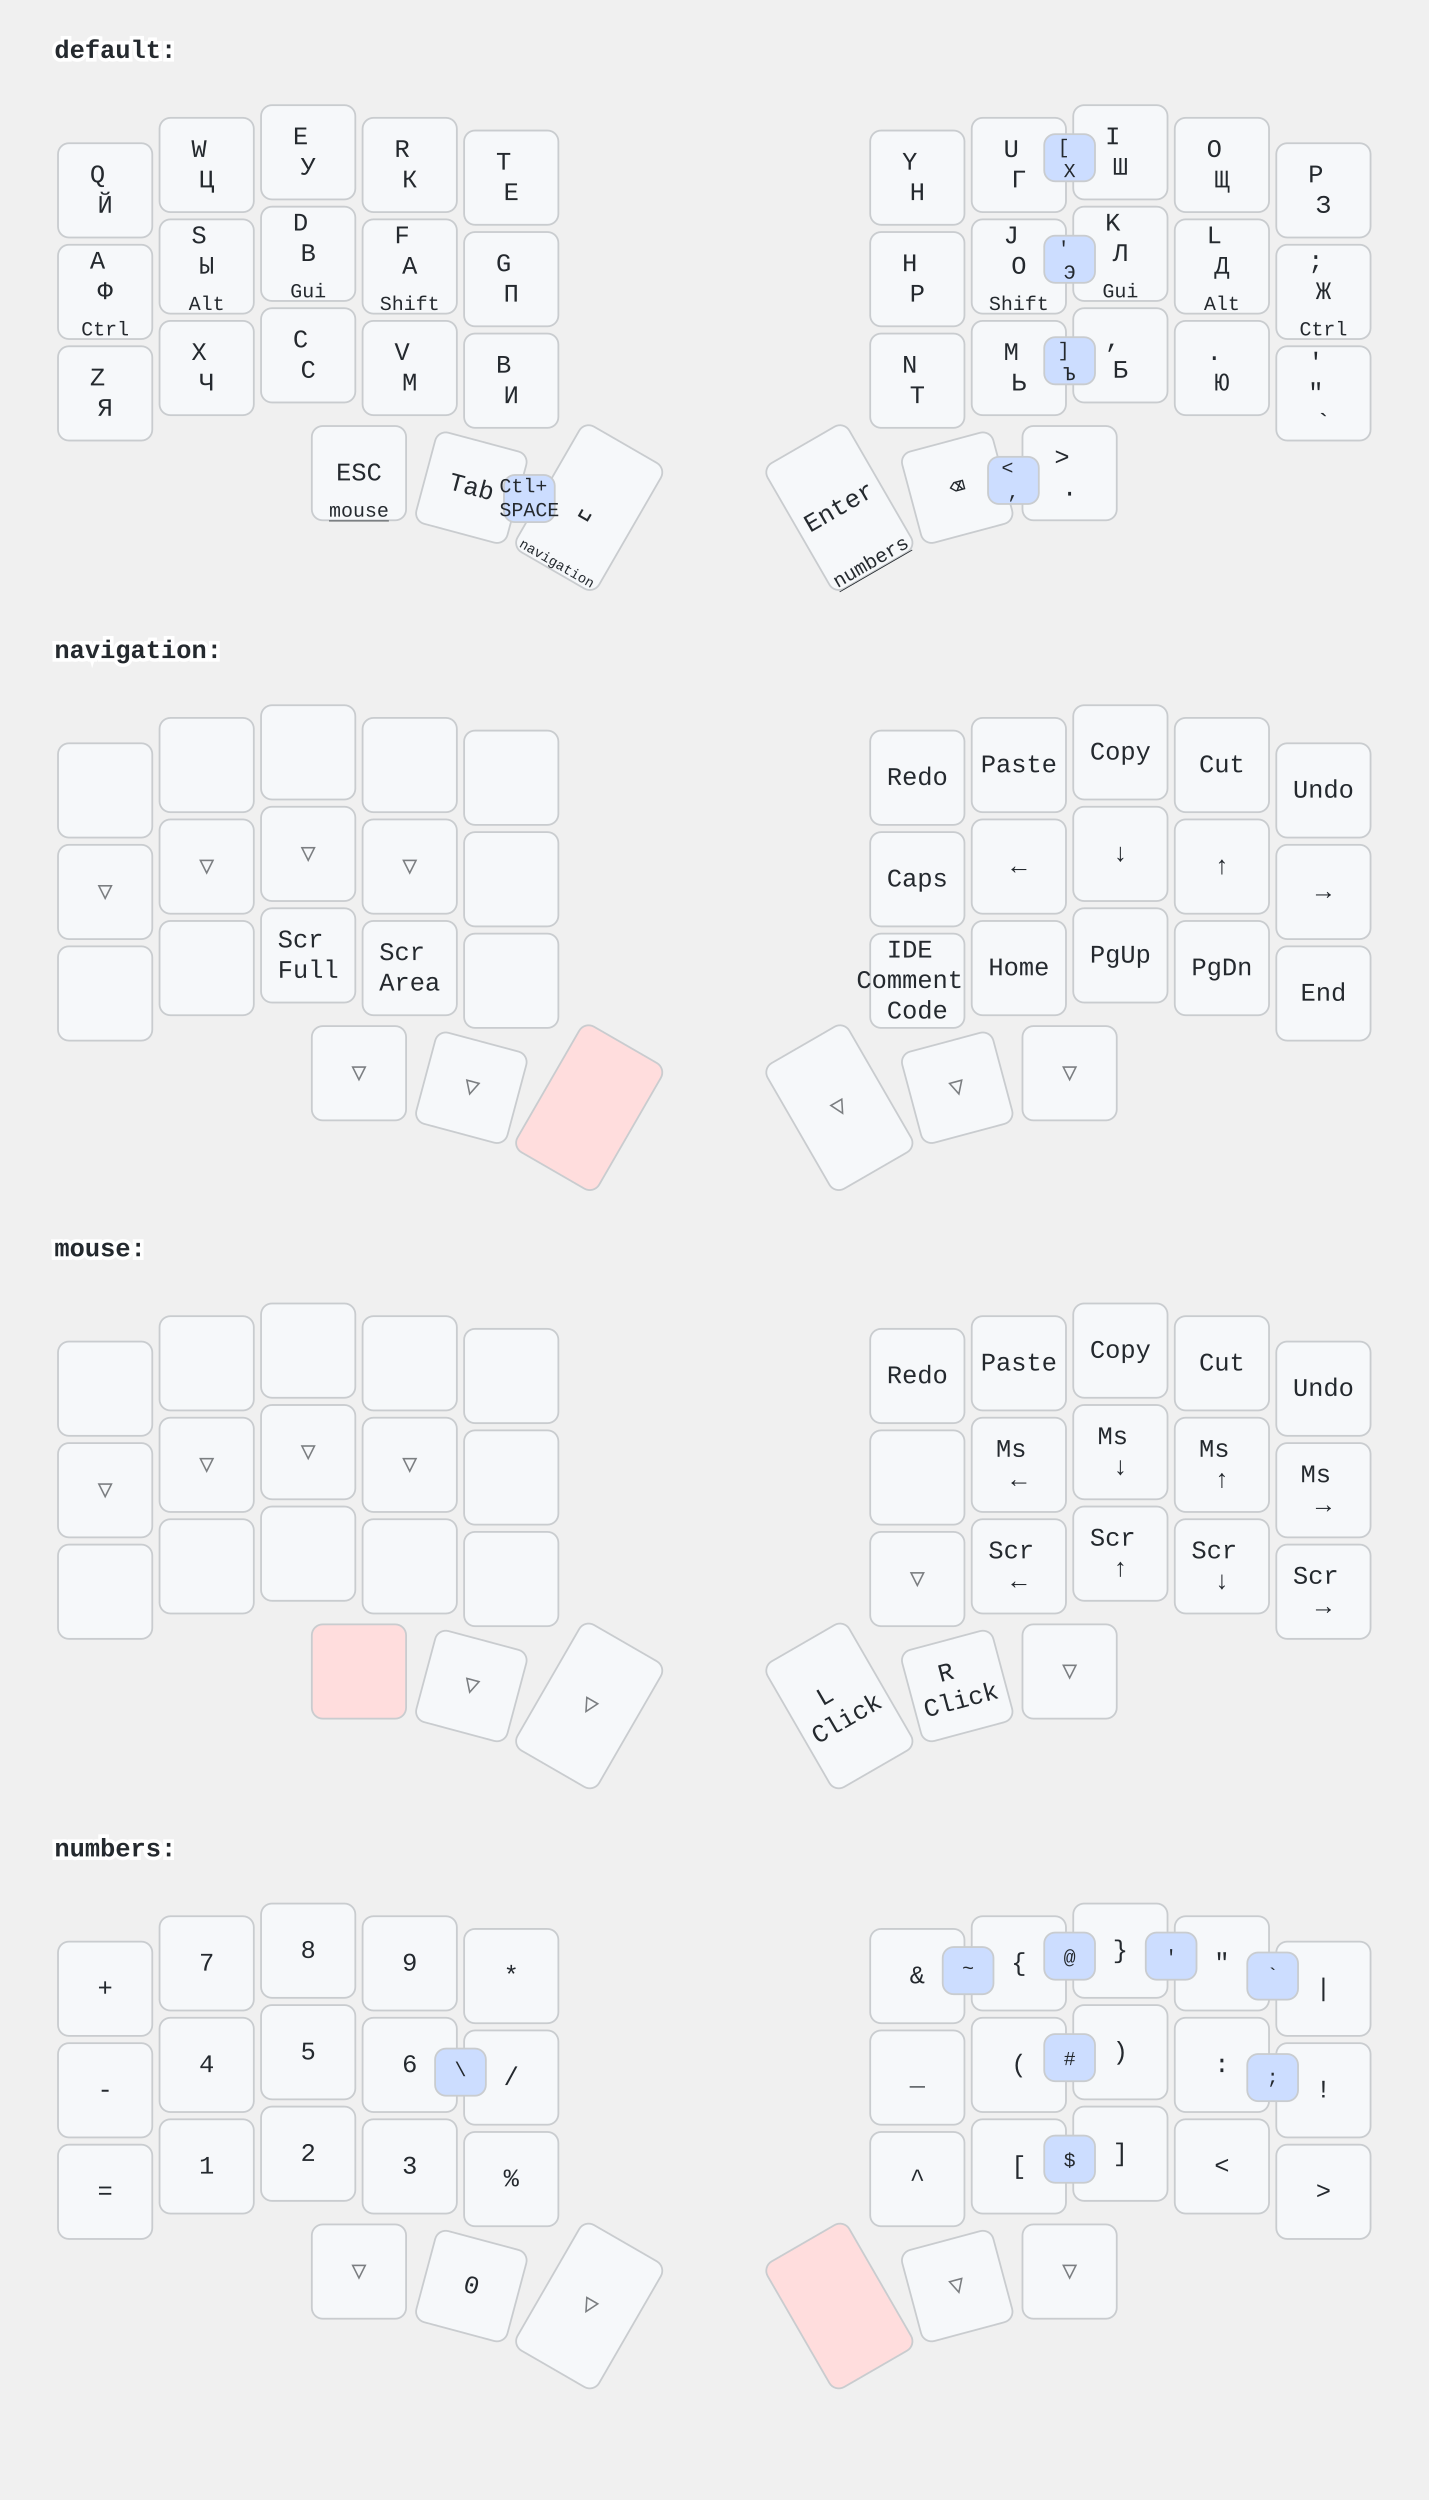
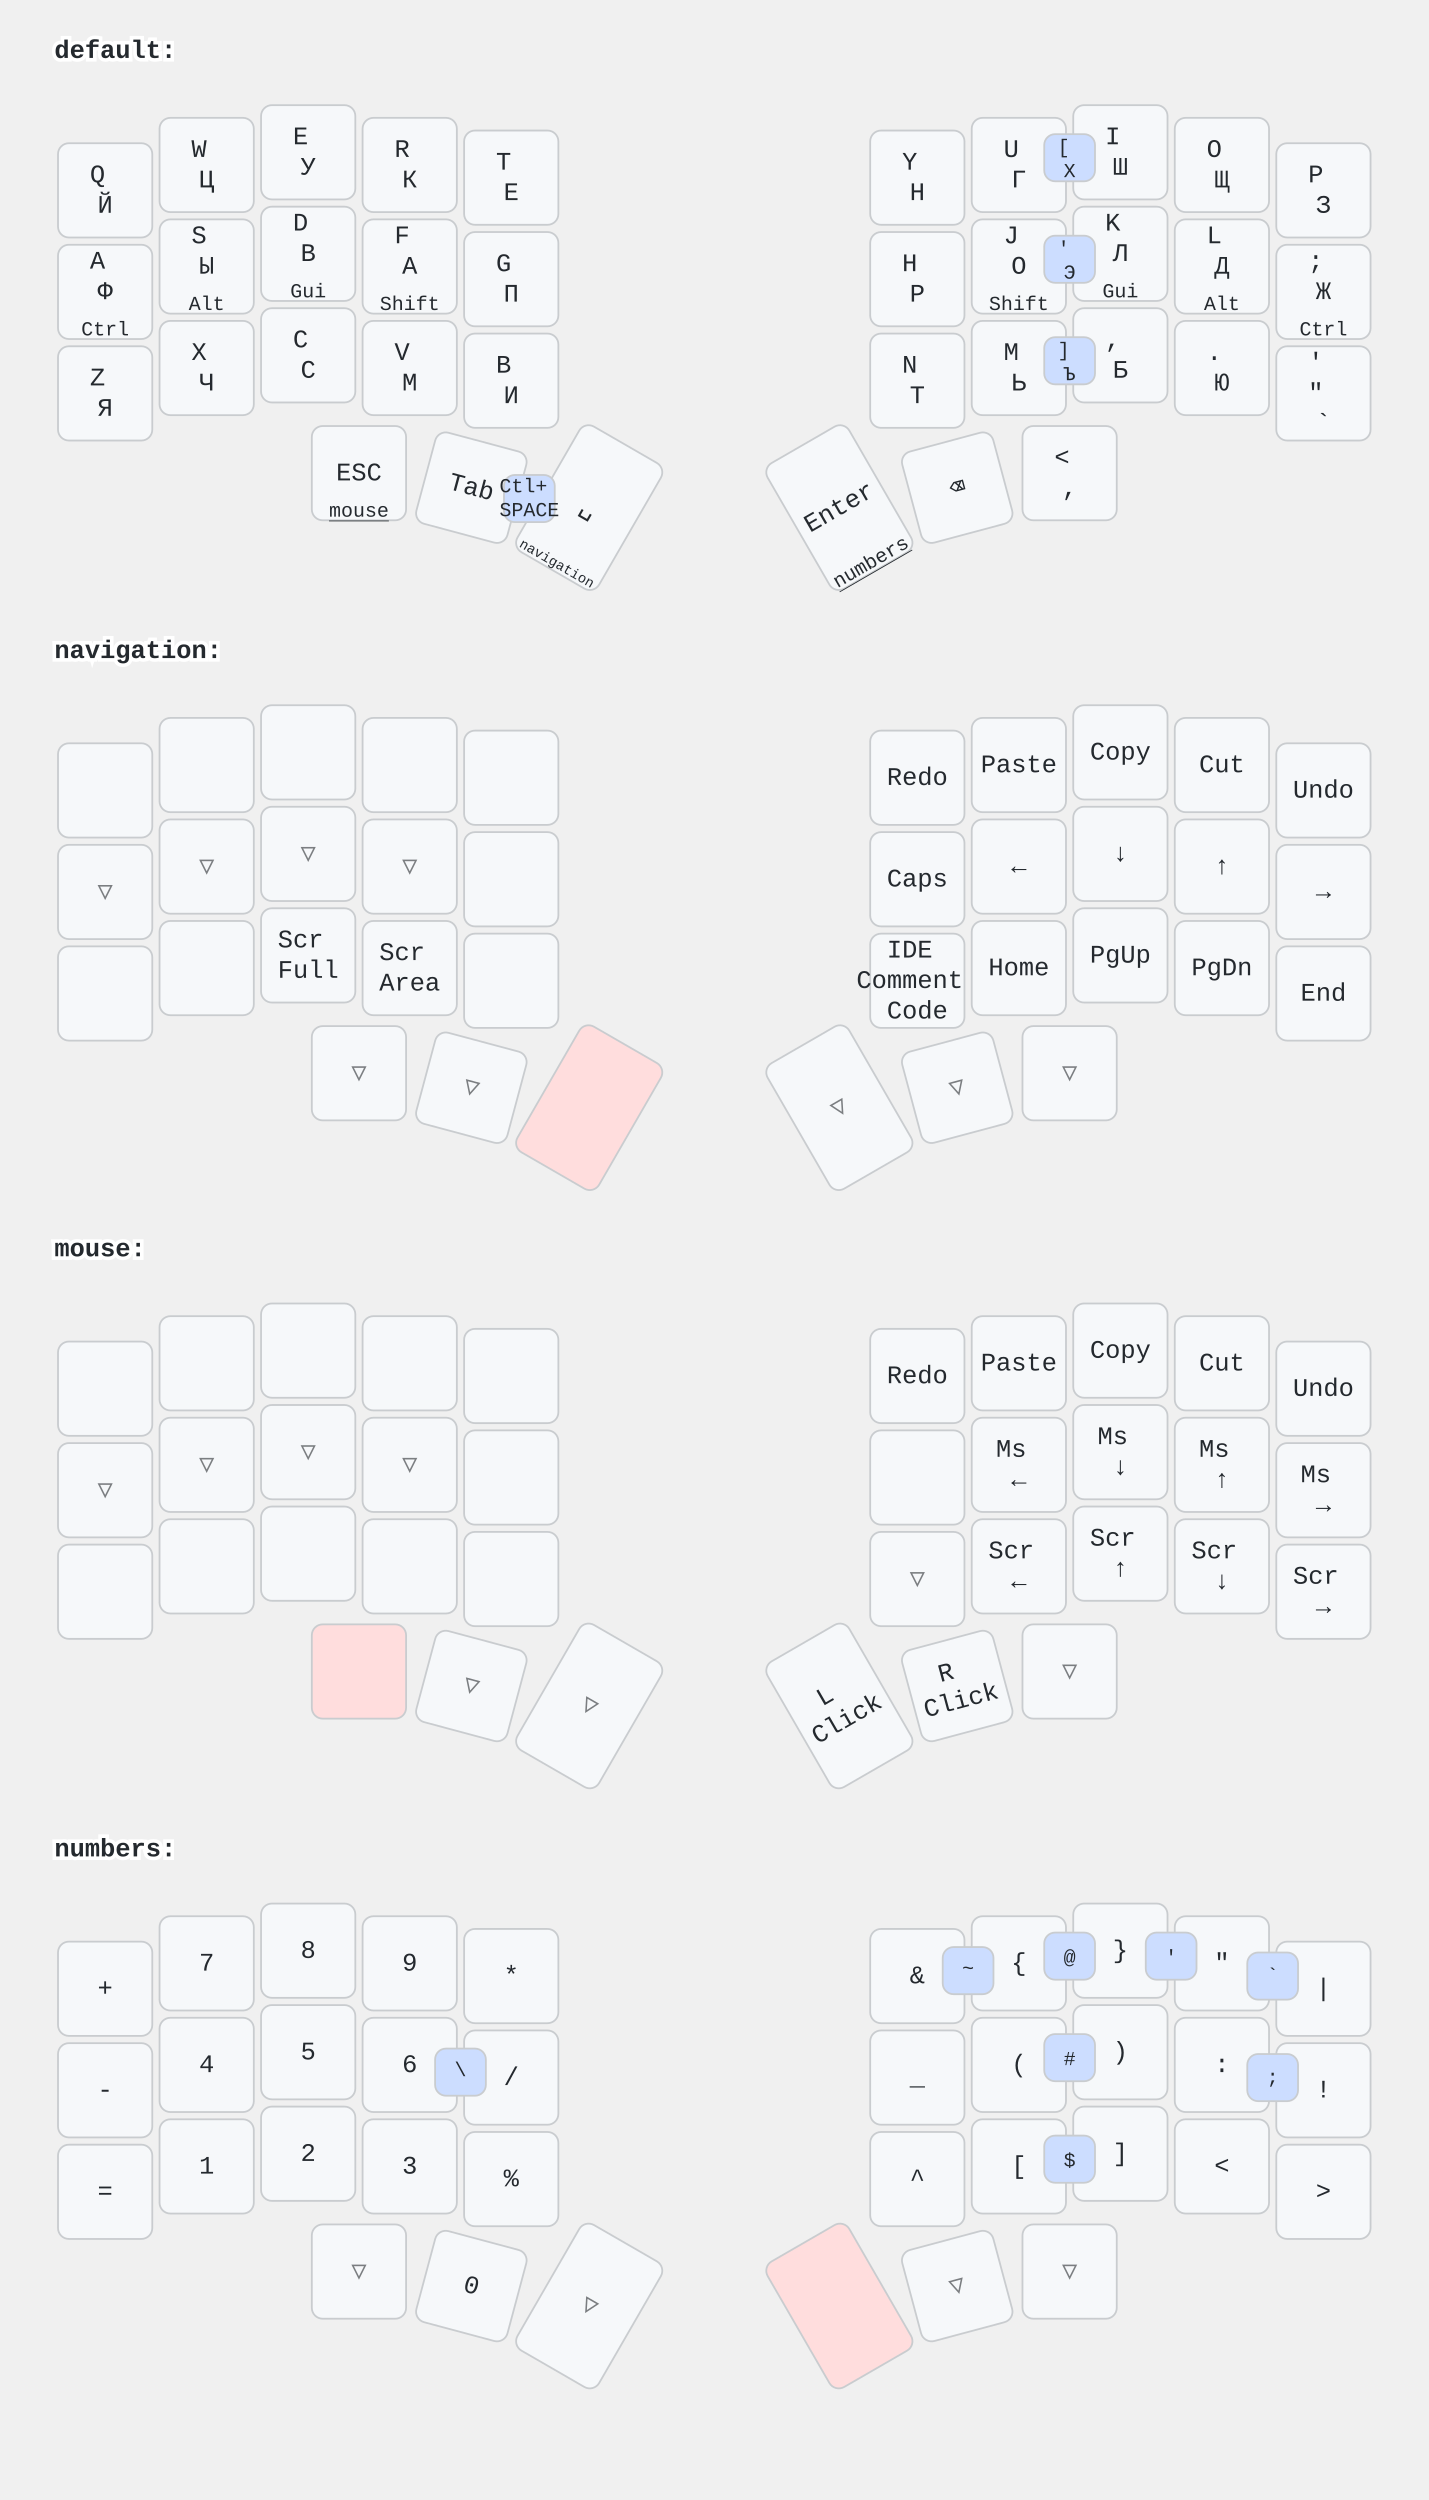
<svg xmlns="http://www.w3.org/2000/svg" width="788" height="1379" viewBox="0 0 788 1379" class="keymap">
  <style>/* inherit to force styles through use tags */
svg path {
    fill: inherit;
}

/* font and background color specifications */
svg.keymap {
    font-family: SFMono-Regular,Consolas,Liberation Mono,Menlo,monospace;
    font-size: 14px;
    font-kerning: normal;
    text-rendering: optimizeLegibility;
    fill: #24292e;
}

/* default key styling */
rect.key {
    fill: #f6f8fa;
}

rect.key, rect.combo {
    stroke: #c9cccf;
    stroke-width: 1;
}

/* default key side styling, only used is draw_key_sides is set */
rect.side {
    filter: brightness(90%);
}

/* color accent for combo boxes */
rect.combo, rect.combo-separate {
    fill: #cdf;
}

/* color accent for held keys */
rect.held, rect.combo.held {
    fill: #fdd;
}

/* color accent for ghost (optional) keys */
rect.ghost, rect.combo.ghost {
    stroke-dasharray: 4, 4;
    stroke-width: 2;
}

text {
    text-anchor: middle;
    dominant-baseline: middle;
}

/* styling for layer labels */
text.label {
    font-weight: bold;
    text-anchor: start;
    stroke: white;
    stroke-width: 4;
    paint-order: stroke;
}

/* styling for optional footer */
text.footer {
    text-anchor: end;
    dominant-baseline: auto;
    stroke: white;
    stroke-width: 4;
    paint-order: stroke;
}

/* styling for combo tap, and key non-tap label text */
text.combo, text.hold, text.shifted, text.left, text.right {
    font-size: 11px;
}

text.hold {
    text-anchor: middle;
    dominant-baseline: auto;
}

text.shifted {
    text-anchor: middle;
    dominant-baseline: hanging;
}

text.left {
    text-anchor: start;
}

text.right {
    text-anchor: end;
}

text.layer-activator {
    text-decoration: underline;
}

/* styling for hold/shifted label text in combo box */
text.combo.hold, text.combo.shifted, text.combo.left, text.combo.right {
    font-size: 8px;
}

/* lighter symbol for transparent keys */
text.trans {
    fill: #7b7e81;
}

/* styling for combo dendrons */
path.combo {
    stroke-width: 1;
    stroke: gray;
    fill: none;
}

/* Start Tabler Icons Cleanup */
/* cannot use height/width with glyphs */
.icon-tabler &gt; path {
    fill: inherit;
    stroke: inherit;
    stroke-width: 2;
}
/* hide tabler's default box */
.icon-tabler &gt; path[stroke="none"][fill="none"] {
    visibility: hidden;
}
/* End Tabler Icons Cleanup */

@media (prefers-color-scheme: dark) {
svg.keymap { fill: #d1d6db; }
rect.key { fill: #3f4750; }
rect.key, rect.combo { stroke: #60666c; }
rect.combo, rect.combo-separate { fill: #1f3d7a; }
rect.held, rect.combo.held { fill: #854747; }
text.label, text.footer { stroke: black; }
text.trans { fill: #7e8184; }
path.combo { stroke: #7f7f7f; }

}</style>
  <g transform="translate(30, 0)" class="layer-default">
    <text x="0" y="28" class="label" id="default">default:</text>
    <g transform="translate(0, 56)">
      <g transform="translate(28, 49)" class="key keypos-0">
        <rect rx="6" ry="6" x="-26" y="-26" width="52" height="52" class="key" />
        <text x="0" y="0" class="key tap">
          <tspan x="0" dy="-0.6em">Q</tspan>
          <tspan x="0" dy="1.2em">Й</tspan>
        </text>
      </g>
      <g transform="translate(84, 35)" class="key keypos-1">
        <rect rx="6" ry="6" x="-26" y="-26" width="52" height="52" class="key" />
        <text x="0" y="0" class="key tap">
          <tspan x="0" dy="-0.6em">W</tspan>
          <tspan x="0" dy="1.2em">Ц</tspan>
        </text>
      </g>
      <g transform="translate(140, 28)" class="key keypos-2">
        <rect rx="6" ry="6" x="-26" y="-26" width="52" height="52" class="key" />
        <text x="0" y="0" class="key tap">
          <tspan x="0" dy="-0.6em">E</tspan>
          <tspan x="0" dy="1.2em">У</tspan>
        </text>
      </g>
      <g transform="translate(196, 35)" class="key keypos-3">
        <rect rx="6" ry="6" x="-26" y="-26" width="52" height="52" class="key" />
        <text x="0" y="0" class="key tap">
          <tspan x="0" dy="-0.6em">R</tspan>
          <tspan x="0" dy="1.2em">К</tspan>
        </text>
      </g>
      <g transform="translate(252, 42)" class="key keypos-4">
        <rect rx="6" ry="6" x="-26" y="-26" width="52" height="52" class="key" />
        <text x="0" y="0" class="key tap">
          <tspan x="0" dy="-0.6em">T</tspan>
          <tspan x="0" dy="1.2em">Е</tspan>
        </text>
      </g>
      <g transform="translate(476, 42)" class="key keypos-5">
        <rect rx="6" ry="6" x="-26" y="-26" width="52" height="52" class="key" />
        <text x="0" y="0" class="key tap">
          <tspan x="0" dy="-0.6em">Y</tspan>
          <tspan x="0" dy="1.2em">Н</tspan>
        </text>
      </g>
      <g transform="translate(532, 35)" class="key keypos-6">
        <rect rx="6" ry="6" x="-26" y="-26" width="52" height="52" class="key" />
        <text x="0" y="0" class="key tap">
          <tspan x="0" dy="-0.6em">U</tspan>
          <tspan x="0" dy="1.2em">Г</tspan>
        </text>
      </g>
      <g transform="translate(588, 28)" class="key keypos-7">
        <rect rx="6" ry="6" x="-26" y="-26" width="52" height="52" class="key" />
        <text x="0" y="0" class="key tap">
          <tspan x="0" dy="-0.6em">I</tspan>
          <tspan x="0" dy="1.2em">Ш</tspan>
        </text>
      </g>
      <g transform="translate(644, 35)" class="key keypos-8">
        <rect rx="6" ry="6" x="-26" y="-26" width="52" height="52" class="key" />
        <text x="0" y="0" class="key tap">
          <tspan x="0" dy="-0.6em">O</tspan>
          <tspan x="0" dy="1.2em">Щ</tspan>
        </text>
      </g>
      <g transform="translate(700, 49)" class="key keypos-9">
        <rect rx="6" ry="6" x="-26" y="-26" width="52" height="52" class="key" />
        <text x="0" y="0" class="key tap">
          <tspan x="0" dy="-0.6em">P</tspan>
          <tspan x="0" dy="1.2em">З</tspan>
        </text>
      </g>
      <g transform="translate(28, 105)" class="key keypos-10">
        <rect rx="6" ry="6" x="-26" y="-26" width="52" height="52" class="key" />
        <text x="0" y="0" class="key tap">
          <tspan x="0" dy="-1.2em">A</tspan>
          <tspan x="0" dy="1.2em">Ф</tspan>
        </text>
        <text x="0" y="24" class="key hold">Ctrl</text>
      </g>
      <g transform="translate(84, 91)" class="key keypos-11">
        <rect rx="6" ry="6" x="-26" y="-26" width="52" height="52" class="key" />
        <text x="0" y="0" class="key tap">
          <tspan x="0" dy="-1.2em">S</tspan>
          <tspan x="0" dy="1.2em">Ы</tspan>
        </text>
        <text x="0" y="24" class="key hold">Alt</text>
      </g>
      <g transform="translate(140, 84)" class="key keypos-12">
        <rect rx="6" ry="6" x="-26" y="-26" width="52" height="52" class="key" />
        <text x="0" y="0" class="key tap">
          <tspan x="0" dy="-1.2em">D</tspan>
          <tspan x="0" dy="1.2em">В</tspan>
        </text>
        <text x="0" y="24" class="key hold">Gui</text>
      </g>
      <g transform="translate(196, 91)" class="key keypos-13">
        <rect rx="6" ry="6" x="-26" y="-26" width="52" height="52" class="key" />
        <text x="0" y="0" class="key tap">
          <tspan x="0" dy="-1.2em">F</tspan>
          <tspan x="0" dy="1.2em">А</tspan>
        </text>
        <text x="0" y="24" class="key hold">Shift</text>
      </g>
      <g transform="translate(252, 98)" class="key keypos-14">
        <rect rx="6" ry="6" x="-26" y="-26" width="52" height="52" class="key" />
        <text x="0" y="0" class="key tap">
          <tspan x="0" dy="-0.6em">G</tspan>
          <tspan x="0" dy="1.2em">П</tspan>
        </text>
      </g>
      <g transform="translate(476, 98)" class="key keypos-15">
        <rect rx="6" ry="6" x="-26" y="-26" width="52" height="52" class="key" />
        <text x="0" y="0" class="key tap">
          <tspan x="0" dy="-0.6em">H</tspan>
          <tspan x="0" dy="1.2em">Р</tspan>
        </text>
      </g>
      <g transform="translate(532, 91)" class="key keypos-16">
        <rect rx="6" ry="6" x="-26" y="-26" width="52" height="52" class="key" />
        <text x="0" y="0" class="key tap">
          <tspan x="0" dy="-1.2em">J</tspan>
          <tspan x="0" dy="1.2em">О</tspan>
        </text>
        <text x="0" y="24" class="key hold">Shift</text>
      </g>
      <g transform="translate(588, 84)" class="key keypos-17">
        <rect rx="6" ry="6" x="-26" y="-26" width="52" height="52" class="key" />
        <text x="0" y="0" class="key tap">
          <tspan x="0" dy="-1.2em">K</tspan>
          <tspan x="0" dy="1.2em">Л</tspan>
        </text>
        <text x="0" y="24" class="key hold">Gui</text>
      </g>
      <g transform="translate(644, 91)" class="key keypos-18">
        <rect rx="6" ry="6" x="-26" y="-26" width="52" height="52" class="key" />
        <text x="0" y="0" class="key tap">
          <tspan x="0" dy="-1.2em">L</tspan>
          <tspan x="0" dy="1.2em">Д</tspan>
        </text>
        <text x="0" y="24" class="key hold">Alt</text>
      </g>
      <g transform="translate(700, 105)" class="key keypos-19">
        <rect rx="6" ry="6" x="-26" y="-26" width="52" height="52" class="key" />
        <text x="0" y="0" class="key tap">
          <tspan x="0" dy="-1.2em">;</tspan>
          <tspan x="0" dy="1.2em">Ж</tspan>
        </text>
        <text x="0" y="24" class="key hold">Ctrl</text>
      </g>
      <g transform="translate(28, 161)" class="key keypos-20">
        <rect rx="6" ry="6" x="-26" y="-26" width="52" height="52" class="key" />
        <text x="0" y="0" class="key tap">
          <tspan x="0" dy="-0.6em">Z</tspan>
          <tspan x="0" dy="1.2em">Я</tspan>
        </text>
      </g>
      <g transform="translate(84, 147)" class="key keypos-21">
        <rect rx="6" ry="6" x="-26" y="-26" width="52" height="52" class="key" />
        <text x="0" y="0" class="key tap">
          <tspan x="0" dy="-0.6em">X</tspan>
          <tspan x="0" dy="1.2em">Ч</tspan>
        </text>
      </g>
      <g transform="translate(140, 140)" class="key keypos-22">
        <rect rx="6" ry="6" x="-26" y="-26" width="52" height="52" class="key" />
        <text x="0" y="0" class="key tap">
          <tspan x="0" dy="-0.6em">C</tspan>
          <tspan x="0" dy="1.2em">С</tspan>
        </text>
      </g>
      <g transform="translate(196, 147)" class="key keypos-23">
        <rect rx="6" ry="6" x="-26" y="-26" width="52" height="52" class="key" />
        <text x="0" y="0" class="key tap">
          <tspan x="0" dy="-0.6em">V</tspan>
          <tspan x="0" dy="1.2em">М</tspan>
        </text>
      </g>
      <g transform="translate(252, 154)" class="key keypos-24">
        <rect rx="6" ry="6" x="-26" y="-26" width="52" height="52" class="key" />
        <text x="0" y="0" class="key tap">
          <tspan x="0" dy="-0.6em">B</tspan>
          <tspan x="0" dy="1.2em">И</tspan>
        </text>
      </g>
      <g transform="translate(476, 154)" class="key keypos-25">
        <rect rx="6" ry="6" x="-26" y="-26" width="52" height="52" class="key" />
        <text x="0" y="0" class="key tap">
          <tspan x="0" dy="-0.6em">N</tspan>
          <tspan x="0" dy="1.2em">Т</tspan>
        </text>
      </g>
      <g transform="translate(532, 147)" class="key keypos-26">
        <rect rx="6" ry="6" x="-26" y="-26" width="52" height="52" class="key" />
        <text x="0" y="0" class="key tap">
          <tspan x="0" dy="-0.6em">M</tspan>
          <tspan x="0" dy="1.2em">Ь</tspan>
        </text>
      </g>
      <g transform="translate(588, 140)" class="key keypos-27">
        <rect rx="6" ry="6" x="-26" y="-26" width="52" height="52" class="key" />
        <text x="0" y="0" class="key tap">
          <tspan x="0" dy="-0.6em">,</tspan>
          <tspan x="0" dy="1.2em">Б</tspan>
        </text>
      </g>
      <g transform="translate(644, 147)" class="key keypos-28">
        <rect rx="6" ry="6" x="-26" y="-26" width="52" height="52" class="key" />
        <text x="0" y="0" class="key tap">
          <tspan x="0" dy="-0.6em">.</tspan>
          <tspan x="0" dy="1.2em">Ю</tspan>
        </text>
      </g>
      <g transform="translate(700, 161)" class="key keypos-29">
        <rect rx="6" ry="6" x="-26" y="-26" width="52" height="52" class="key" />
        <text x="0" y="0" class="key tap">
          <tspan x="0" dy="-1.2em">'</tspan>
          <tspan x="0" dy="1.2em">"</tspan>
          <tspan x="0" dy="1.2em">`</tspan>
        </text>
      </g>
      <g transform="translate(168, 205)" class="key keypos-30">
        <rect rx="6" ry="6" x="-26" y="-26" width="52" height="52" class="key" />
        <text x="0" y="0" class="key tap">ESC</text>
        <a href="#mouse">
          <text x="0" y="24" class="key hold layer-activator">mouse</text>
        </a>
      </g>
      <g transform="translate(230, 213) rotate(15.0)" class="key keypos-31">
        <rect rx="6" ry="6" x="-26" y="-26" width="52" height="52" class="key" />
        <text x="0" y="0" class="key tap">Tab</text>
      </g>
      <g transform="translate(295, 224) rotate(30.0)" class="key keypos-32">
        <rect rx="6" ry="6" x="-26" y="-40" width="52" height="80" class="key" />
        <text x="0" y="0" class="key tap">␣</text>
        <a href="#navigation">
          <text x="0" y="38" class="key hold layer-activator">
            <tspan style="font-size: 70%">navigation</tspan>
          </text>
        </a>
      </g>
      <g transform="translate(433, 224) rotate(-30.0)" class="key keypos-33">
        <rect rx="6" ry="6" x="-26" y="-40" width="52" height="80" class="key" />
        <text x="0" y="0" class="key tap">Enter</text>
        <a href="#numbers">
          <text x="0" y="38" class="key hold layer-activator">numbers</text>
        </a>
      </g>
      <g transform="translate(498, 213) rotate(-15.0)" class="key keypos-34">
        <rect rx="6" ry="6" x="-26" y="-26" width="52" height="52" class="key" />
        <text x="0" y="0" class="key tap">⌫</text>
      </g>
      <g transform="translate(560, 205)" class="key keypos-35">
        <rect rx="6" ry="6" x="-26" y="-26" width="52" height="52" class="key" />
        <text x="0" y="0" class="key tap">
-           <tspan x="0" dy="-0.6em">&gt;</tspan>
-           <tspan x="0" dy="1.2em">.</tspan>
+           <tspan x="0" dy="-0.6em">&lt;</tspan>
+           <tspan x="0" dy="1.2em">,</tspan>
        </text>
      </g>
      <g class="combo combopos-0">
        <rect rx="6" ry="6" x="546" y="18" width="28" height="26" class="combo" />
        <text x="560" y="32" class="combo tap">
          <tspan x="560" dy="-0.6em">[</tspan>
          <tspan x="560" dy="1.2em">Х</tspan>
        </text>
      </g>
      <g class="combo combopos-1">
        <rect rx="6" ry="6" x="546" y="74" width="28" height="26" class="combo" />
        <text x="560" y="88" class="combo tap">
          <tspan x="560" dy="-0.6em">'</tspan>
          <tspan x="560" dy="1.2em">Э</tspan>
        </text>
      </g>
      <g class="combo combopos-2">
        <rect rx="6" ry="6" x="546" y="130" width="28" height="26" class="combo" />
        <text x="560" y="144" class="combo tap">
          <tspan x="560" dy="-0.6em">]</tspan>
          <tspan x="560" dy="1.2em">Ъ</tspan>
        </text>
      </g>
      <g class="combo combopos-3">
        <rect rx="6" ry="6" x="248" y="206" width="28" height="26" class="combo" />
        <text x="262" y="219" class="combo tap">
          <tspan x="262" dy="-0.6em">Ctl+</tspan>
          <tspan x="262" dy="1.2em">SPACE</tspan>
-         </text>
-       </g>
-       <g class="combo combopos-4">
-         <rect rx="6" ry="6" x="515" y="196" width="28" height="26" class="combo" />
-         <text x="529" y="209" class="combo tap">
-           <tspan x="529" dy="-0.6em">&lt;</tspan>
-           <tspan x="529" dy="1.2em">,</tspan>
        </text>
      </g>
    </g>
  </g>
  <g transform="translate(30, 331)" class="layer-navigation">
    <text x="0" y="28" class="label" id="navigation">navigation:</text>
    <g transform="translate(0, 56)">
      <g transform="translate(28, 49)" class="key keypos-0">
        <rect rx="6" ry="6" x="-26" y="-26" width="52" height="52" class="key" />
      </g>
      <g transform="translate(84, 35)" class="key keypos-1">
        <rect rx="6" ry="6" x="-26" y="-26" width="52" height="52" class="key" />
      </g>
      <g transform="translate(140, 28)" class="key keypos-2">
        <rect rx="6" ry="6" x="-26" y="-26" width="52" height="52" class="key" />
      </g>
      <g transform="translate(196, 35)" class="key keypos-3">
        <rect rx="6" ry="6" x="-26" y="-26" width="52" height="52" class="key" />
      </g>
      <g transform="translate(252, 42)" class="key keypos-4">
        <rect rx="6" ry="6" x="-26" y="-26" width="52" height="52" class="key" />
      </g>
      <g transform="translate(476, 42)" class="key keypos-5">
        <rect rx="6" ry="6" x="-26" y="-26" width="52" height="52" class="key" />
        <text x="0" y="0" class="key tap">Redo</text>
      </g>
      <g transform="translate(532, 35)" class="key keypos-6">
        <rect rx="6" ry="6" x="-26" y="-26" width="52" height="52" class="key" />
        <text x="0" y="0" class="key tap">Paste</text>
      </g>
      <g transform="translate(588, 28)" class="key keypos-7">
        <rect rx="6" ry="6" x="-26" y="-26" width="52" height="52" class="key" />
        <text x="0" y="0" class="key tap">Copy</text>
      </g>
      <g transform="translate(644, 35)" class="key keypos-8">
        <rect rx="6" ry="6" x="-26" y="-26" width="52" height="52" class="key" />
        <text x="0" y="0" class="key tap">Cut</text>
      </g>
      <g transform="translate(700, 49)" class="key keypos-9">
        <rect rx="6" ry="6" x="-26" y="-26" width="52" height="52" class="key" />
        <text x="0" y="0" class="key tap">Undo</text>
      </g>
      <g transform="translate(28, 105)" class="key trans keypos-10">
        <rect rx="6" ry="6" x="-26" y="-26" width="52" height="52" class="key trans" />
        <text x="0" y="0" class="key trans tap">▽</text>
      </g>
      <g transform="translate(84, 91)" class="key trans keypos-11">
        <rect rx="6" ry="6" x="-26" y="-26" width="52" height="52" class="key trans" />
        <text x="0" y="0" class="key trans tap">▽</text>
      </g>
      <g transform="translate(140, 84)" class="key trans keypos-12">
        <rect rx="6" ry="6" x="-26" y="-26" width="52" height="52" class="key trans" />
        <text x="0" y="0" class="key trans tap">▽</text>
      </g>
      <g transform="translate(196, 91)" class="key trans keypos-13">
        <rect rx="6" ry="6" x="-26" y="-26" width="52" height="52" class="key trans" />
        <text x="0" y="0" class="key trans tap">▽</text>
      </g>
      <g transform="translate(252, 98)" class="key keypos-14">
        <rect rx="6" ry="6" x="-26" y="-26" width="52" height="52" class="key" />
      </g>
      <g transform="translate(476, 98)" class="key keypos-15">
        <rect rx="6" ry="6" x="-26" y="-26" width="52" height="52" class="key" />
        <text x="0" y="0" class="key tap">Caps</text>
      </g>
      <g transform="translate(532, 91)" class="key keypos-16">
        <rect rx="6" ry="6" x="-26" y="-26" width="52" height="52" class="key" />
        <text x="0" y="0" class="key tap">←</text>
      </g>
      <g transform="translate(588, 84)" class="key keypos-17">
        <rect rx="6" ry="6" x="-26" y="-26" width="52" height="52" class="key" />
        <text x="0" y="0" class="key tap">↓</text>
      </g>
      <g transform="translate(644, 91)" class="key keypos-18">
        <rect rx="6" ry="6" x="-26" y="-26" width="52" height="52" class="key" />
        <text x="0" y="0" class="key tap">↑</text>
      </g>
      <g transform="translate(700, 105)" class="key keypos-19">
        <rect rx="6" ry="6" x="-26" y="-26" width="52" height="52" class="key" />
        <text x="0" y="0" class="key tap">→</text>
      </g>
      <g transform="translate(28, 161)" class="key keypos-20">
        <rect rx="6" ry="6" x="-26" y="-26" width="52" height="52" class="key" />
      </g>
      <g transform="translate(84, 147)" class="key keypos-21">
        <rect rx="6" ry="6" x="-26" y="-26" width="52" height="52" class="key" />
      </g>
      <g transform="translate(140, 140)" class="key keypos-22">
        <rect rx="6" ry="6" x="-26" y="-26" width="52" height="52" class="key" />
        <text x="0" y="0" class="key tap">
          <tspan x="0" dy="-0.6em">Scr</tspan>
          <tspan x="0" dy="1.2em">Full</tspan>
        </text>
      </g>
      <g transform="translate(196, 147)" class="key keypos-23">
        <rect rx="6" ry="6" x="-26" y="-26" width="52" height="52" class="key" />
        <text x="0" y="0" class="key tap">
          <tspan x="0" dy="-0.6em">Scr</tspan>
          <tspan x="0" dy="1.2em">Area</tspan>
        </text>
      </g>
      <g transform="translate(252, 154)" class="key keypos-24">
        <rect rx="6" ry="6" x="-26" y="-26" width="52" height="52" class="key" />
      </g>
      <g transform="translate(476, 154)" class="key keypos-25">
        <rect rx="6" ry="6" x="-26" y="-26" width="52" height="52" class="key" />
        <text x="0" y="0" class="key tap">
          <tspan x="0" dy="-1.2em">IDE</tspan>
          <tspan x="0" dy="1.2em">Comment</tspan>
          <tspan x="0" dy="1.2em">Code</tspan>
        </text>
      </g>
      <g transform="translate(532, 147)" class="key keypos-26">
        <rect rx="6" ry="6" x="-26" y="-26" width="52" height="52" class="key" />
        <text x="0" y="0" class="key tap">Home</text>
      </g>
      <g transform="translate(588, 140)" class="key keypos-27">
        <rect rx="6" ry="6" x="-26" y="-26" width="52" height="52" class="key" />
        <text x="0" y="0" class="key tap">PgUp</text>
      </g>
      <g transform="translate(644, 147)" class="key keypos-28">
        <rect rx="6" ry="6" x="-26" y="-26" width="52" height="52" class="key" />
        <text x="0" y="0" class="key tap">PgDn</text>
      </g>
      <g transform="translate(700, 161)" class="key keypos-29">
        <rect rx="6" ry="6" x="-26" y="-26" width="52" height="52" class="key" />
        <text x="0" y="0" class="key tap">End</text>
      </g>
      <g transform="translate(168, 205)" class="key trans keypos-30">
        <rect rx="6" ry="6" x="-26" y="-26" width="52" height="52" class="key trans" />
        <text x="0" y="0" class="key trans tap">▽</text>
      </g>
      <g transform="translate(230, 213) rotate(15.0)" class="key trans keypos-31">
        <rect rx="6" ry="6" x="-26" y="-26" width="52" height="52" class="key trans" />
        <text x="0" y="0" class="key trans tap">▽</text>
      </g>
      <g transform="translate(295, 224) rotate(30.0)" class="key held keypos-32">
        <rect rx="6" ry="6" x="-26" y="-40" width="52" height="80" class="key held" />
      </g>
      <g transform="translate(433, 224) rotate(-30.0)" class="key trans keypos-33">
        <rect rx="6" ry="6" x="-26" y="-40" width="52" height="80" class="key trans" />
        <text x="0" y="0" class="key trans tap">▽</text>
      </g>
      <g transform="translate(498, 213) rotate(-15.0)" class="key trans keypos-34">
        <rect rx="6" ry="6" x="-26" y="-26" width="52" height="52" class="key trans" />
        <text x="0" y="0" class="key trans tap">▽</text>
      </g>
      <g transform="translate(560, 205)" class="key trans keypos-35">
        <rect rx="6" ry="6" x="-26" y="-26" width="52" height="52" class="key trans" />
        <text x="0" y="0" class="key trans tap">▽</text>
      </g>
    </g>
  </g>
  <g transform="translate(30, 661)" class="layer-mouse">
    <text x="0" y="28" class="label" id="mouse">mouse:</text>
    <g transform="translate(0, 56)">
      <g transform="translate(28, 49)" class="key keypos-0">
        <rect rx="6" ry="6" x="-26" y="-26" width="52" height="52" class="key" />
      </g>
      <g transform="translate(84, 35)" class="key keypos-1">
        <rect rx="6" ry="6" x="-26" y="-26" width="52" height="52" class="key" />
      </g>
      <g transform="translate(140, 28)" class="key keypos-2">
        <rect rx="6" ry="6" x="-26" y="-26" width="52" height="52" class="key" />
      </g>
      <g transform="translate(196, 35)" class="key keypos-3">
        <rect rx="6" ry="6" x="-26" y="-26" width="52" height="52" class="key" />
      </g>
      <g transform="translate(252, 42)" class="key keypos-4">
        <rect rx="6" ry="6" x="-26" y="-26" width="52" height="52" class="key" />
      </g>
      <g transform="translate(476, 42)" class="key keypos-5">
        <rect rx="6" ry="6" x="-26" y="-26" width="52" height="52" class="key" />
        <text x="0" y="0" class="key tap">Redo</text>
      </g>
      <g transform="translate(532, 35)" class="key keypos-6">
        <rect rx="6" ry="6" x="-26" y="-26" width="52" height="52" class="key" />
        <text x="0" y="0" class="key tap">Paste</text>
      </g>
      <g transform="translate(588, 28)" class="key keypos-7">
        <rect rx="6" ry="6" x="-26" y="-26" width="52" height="52" class="key" />
        <text x="0" y="0" class="key tap">Copy</text>
      </g>
      <g transform="translate(644, 35)" class="key keypos-8">
        <rect rx="6" ry="6" x="-26" y="-26" width="52" height="52" class="key" />
        <text x="0" y="0" class="key tap">Cut</text>
      </g>
      <g transform="translate(700, 49)" class="key keypos-9">
        <rect rx="6" ry="6" x="-26" y="-26" width="52" height="52" class="key" />
        <text x="0" y="0" class="key tap">Undo</text>
      </g>
      <g transform="translate(28, 105)" class="key trans keypos-10">
        <rect rx="6" ry="6" x="-26" y="-26" width="52" height="52" class="key trans" />
        <text x="0" y="0" class="key trans tap">▽</text>
      </g>
      <g transform="translate(84, 91)" class="key trans keypos-11">
        <rect rx="6" ry="6" x="-26" y="-26" width="52" height="52" class="key trans" />
        <text x="0" y="0" class="key trans tap">▽</text>
      </g>
      <g transform="translate(140, 84)" class="key trans keypos-12">
        <rect rx="6" ry="6" x="-26" y="-26" width="52" height="52" class="key trans" />
        <text x="0" y="0" class="key trans tap">▽</text>
      </g>
      <g transform="translate(196, 91)" class="key trans keypos-13">
        <rect rx="6" ry="6" x="-26" y="-26" width="52" height="52" class="key trans" />
        <text x="0" y="0" class="key trans tap">▽</text>
      </g>
      <g transform="translate(252, 98)" class="key keypos-14">
        <rect rx="6" ry="6" x="-26" y="-26" width="52" height="52" class="key" />
      </g>
      <g transform="translate(476, 98)" class="key keypos-15">
        <rect rx="6" ry="6" x="-26" y="-26" width="52" height="52" class="key" />
      </g>
      <g transform="translate(532, 91)" class="key keypos-16">
        <rect rx="6" ry="6" x="-26" y="-26" width="52" height="52" class="key" />
        <text x="0" y="0" class="key tap">
          <tspan x="0" dy="-0.6em">Ms</tspan>
          <tspan x="0" dy="1.2em">←</tspan>
        </text>
      </g>
      <g transform="translate(588, 84)" class="key keypos-17">
        <rect rx="6" ry="6" x="-26" y="-26" width="52" height="52" class="key" />
        <text x="0" y="0" class="key tap">
          <tspan x="0" dy="-0.6em">Ms</tspan>
          <tspan x="0" dy="1.2em">↓</tspan>
        </text>
      </g>
      <g transform="translate(644, 91)" class="key keypos-18">
        <rect rx="6" ry="6" x="-26" y="-26" width="52" height="52" class="key" />
        <text x="0" y="0" class="key tap">
          <tspan x="0" dy="-0.6em">Ms</tspan>
          <tspan x="0" dy="1.2em">↑</tspan>
        </text>
      </g>
      <g transform="translate(700, 105)" class="key keypos-19">
        <rect rx="6" ry="6" x="-26" y="-26" width="52" height="52" class="key" />
        <text x="0" y="0" class="key tap">
          <tspan x="0" dy="-0.6em">Ms</tspan>
          <tspan x="0" dy="1.2em">→</tspan>
        </text>
      </g>
      <g transform="translate(28, 161)" class="key keypos-20">
        <rect rx="6" ry="6" x="-26" y="-26" width="52" height="52" class="key" />
      </g>
      <g transform="translate(84, 147)" class="key keypos-21">
        <rect rx="6" ry="6" x="-26" y="-26" width="52" height="52" class="key" />
      </g>
      <g transform="translate(140, 140)" class="key keypos-22">
        <rect rx="6" ry="6" x="-26" y="-26" width="52" height="52" class="key" />
      </g>
      <g transform="translate(196, 147)" class="key keypos-23">
        <rect rx="6" ry="6" x="-26" y="-26" width="52" height="52" class="key" />
      </g>
      <g transform="translate(252, 154)" class="key keypos-24">
        <rect rx="6" ry="6" x="-26" y="-26" width="52" height="52" class="key" />
      </g>
      <g transform="translate(476, 154)" class="key trans keypos-25">
        <rect rx="6" ry="6" x="-26" y="-26" width="52" height="52" class="key trans" />
        <text x="0" y="0" class="key trans tap">▽</text>
      </g>
      <g transform="translate(532, 147)" class="key keypos-26">
        <rect rx="6" ry="6" x="-26" y="-26" width="52" height="52" class="key" />
        <text x="0" y="0" class="key tap">
          <tspan x="0" dy="-0.6em">Scr</tspan>
          <tspan x="0" dy="1.2em">←</tspan>
        </text>
      </g>
      <g transform="translate(588, 140)" class="key keypos-27">
        <rect rx="6" ry="6" x="-26" y="-26" width="52" height="52" class="key" />
        <text x="0" y="0" class="key tap">
          <tspan x="0" dy="-0.6em">Scr</tspan>
          <tspan x="0" dy="1.2em">↑</tspan>
        </text>
      </g>
      <g transform="translate(644, 147)" class="key keypos-28">
        <rect rx="6" ry="6" x="-26" y="-26" width="52" height="52" class="key" />
        <text x="0" y="0" class="key tap">
          <tspan x="0" dy="-0.6em">Scr</tspan>
          <tspan x="0" dy="1.2em">↓</tspan>
        </text>
      </g>
      <g transform="translate(700, 161)" class="key keypos-29">
        <rect rx="6" ry="6" x="-26" y="-26" width="52" height="52" class="key" />
        <text x="0" y="0" class="key tap">
          <tspan x="0" dy="-0.6em">Scr</tspan>
          <tspan x="0" dy="1.2em">→</tspan>
        </text>
      </g>
      <g transform="translate(168, 205)" class="key held keypos-30">
        <rect rx="6" ry="6" x="-26" y="-26" width="52" height="52" class="key held" />
      </g>
      <g transform="translate(230, 213) rotate(15.0)" class="key trans keypos-31">
        <rect rx="6" ry="6" x="-26" y="-26" width="52" height="52" class="key trans" />
        <text x="0" y="0" class="key trans tap">▽</text>
      </g>
      <g transform="translate(295, 224) rotate(30.0)" class="key trans keypos-32">
        <rect rx="6" ry="6" x="-26" y="-40" width="52" height="80" class="key trans" />
        <text x="0" y="0" class="key trans tap">▽</text>
      </g>
      <g transform="translate(433, 224) rotate(-30.0)" class="key keypos-33">
        <rect rx="6" ry="6" x="-26" y="-40" width="52" height="80" class="key" />
        <text x="0" y="0" class="key tap">
          <tspan x="0" dy="-0.6em">L</tspan>
          <tspan x="0" dy="1.2em">Click</tspan>
        </text>
      </g>
      <g transform="translate(498, 213) rotate(-15.0)" class="key keypos-34">
        <rect rx="6" ry="6" x="-26" y="-26" width="52" height="52" class="key" />
        <text x="0" y="0" class="key tap">
          <tspan x="0" dy="-0.6em">R</tspan>
          <tspan x="0" dy="1.2em">Click</tspan>
        </text>
      </g>
      <g transform="translate(560, 205)" class="key trans keypos-35">
        <rect rx="6" ry="6" x="-26" y="-26" width="52" height="52" class="key trans" />
        <text x="0" y="0" class="key trans tap">▽</text>
      </g>
    </g>
  </g>
  <g transform="translate(30, 992)" class="layer-numbers">
    <text x="0" y="28" class="label" id="numbers">numbers:</text>
    <g transform="translate(0, 56)">
      <g transform="translate(28, 49)" class="key keypos-0">
        <rect rx="6" ry="6" x="-26" y="-26" width="52" height="52" class="key" />
        <text x="0" y="0" class="key tap">+</text>
      </g>
      <g transform="translate(84, 35)" class="key keypos-1">
        <rect rx="6" ry="6" x="-26" y="-26" width="52" height="52" class="key" />
        <text x="0" y="0" class="key tap">7</text>
      </g>
      <g transform="translate(140, 28)" class="key keypos-2">
        <rect rx="6" ry="6" x="-26" y="-26" width="52" height="52" class="key" />
        <text x="0" y="0" class="key tap">8</text>
      </g>
      <g transform="translate(196, 35)" class="key keypos-3">
        <rect rx="6" ry="6" x="-26" y="-26" width="52" height="52" class="key" />
        <text x="0" y="0" class="key tap">9</text>
      </g>
      <g transform="translate(252, 42)" class="key keypos-4">
        <rect rx="6" ry="6" x="-26" y="-26" width="52" height="52" class="key" />
        <text x="0" y="0" class="key tap">*</text>
      </g>
      <g transform="translate(476, 42)" class="key keypos-5">
        <rect rx="6" ry="6" x="-26" y="-26" width="52" height="52" class="key" />
        <text x="0" y="0" class="key tap">&amp;</text>
      </g>
      <g transform="translate(532, 35)" class="key keypos-6">
        <rect rx="6" ry="6" x="-26" y="-26" width="52" height="52" class="key" />
        <text x="0" y="0" class="key tap">{</text>
      </g>
      <g transform="translate(588, 28)" class="key keypos-7">
        <rect rx="6" ry="6" x="-26" y="-26" width="52" height="52" class="key" />
        <text x="0" y="0" class="key tap">}</text>
      </g>
      <g transform="translate(644, 35)" class="key keypos-8">
        <rect rx="6" ry="6" x="-26" y="-26" width="52" height="52" class="key" />
        <text x="0" y="0" class="key tap">"</text>
      </g>
      <g transform="translate(700, 49)" class="key keypos-9">
        <rect rx="6" ry="6" x="-26" y="-26" width="52" height="52" class="key" />
        <text x="0" y="0" class="key tap">|</text>
      </g>
      <g transform="translate(28, 105)" class="key keypos-10">
        <rect rx="6" ry="6" x="-26" y="-26" width="52" height="52" class="key" />
        <text x="0" y="0" class="key tap">-</text>
      </g>
      <g transform="translate(84, 91)" class="key keypos-11">
        <rect rx="6" ry="6" x="-26" y="-26" width="52" height="52" class="key" />
        <text x="0" y="0" class="key tap">4</text>
      </g>
      <g transform="translate(140, 84)" class="key keypos-12">
        <rect rx="6" ry="6" x="-26" y="-26" width="52" height="52" class="key" />
        <text x="0" y="0" class="key tap">5</text>
      </g>
      <g transform="translate(196, 91)" class="key keypos-13">
        <rect rx="6" ry="6" x="-26" y="-26" width="52" height="52" class="key" />
        <text x="0" y="0" class="key tap">6</text>
      </g>
      <g transform="translate(252, 98)" class="key keypos-14">
        <rect rx="6" ry="6" x="-26" y="-26" width="52" height="52" class="key" />
        <text x="0" y="0" class="key tap">/</text>
      </g>
      <g transform="translate(476, 98)" class="key keypos-15">
        <rect rx="6" ry="6" x="-26" y="-26" width="52" height="52" class="key" />
        <text x="0" y="0" class="key tap">_</text>
      </g>
      <g transform="translate(532, 91)" class="key keypos-16">
        <rect rx="6" ry="6" x="-26" y="-26" width="52" height="52" class="key" />
        <text x="0" y="0" class="key tap">(</text>
      </g>
      <g transform="translate(588, 84)" class="key keypos-17">
        <rect rx="6" ry="6" x="-26" y="-26" width="52" height="52" class="key" />
        <text x="0" y="0" class="key tap">)</text>
      </g>
      <g transform="translate(644, 91)" class="key keypos-18">
        <rect rx="6" ry="6" x="-26" y="-26" width="52" height="52" class="key" />
        <text x="0" y="0" class="key tap">:</text>
      </g>
      <g transform="translate(700, 105)" class="key keypos-19">
        <rect rx="6" ry="6" x="-26" y="-26" width="52" height="52" class="key" />
        <text x="0" y="0" class="key tap">!</text>
      </g>
      <g transform="translate(28, 161)" class="key keypos-20">
        <rect rx="6" ry="6" x="-26" y="-26" width="52" height="52" class="key" />
        <text x="0" y="0" class="key tap">=</text>
      </g>
      <g transform="translate(84, 147)" class="key keypos-21">
        <rect rx="6" ry="6" x="-26" y="-26" width="52" height="52" class="key" />
        <text x="0" y="0" class="key tap">1</text>
      </g>
      <g transform="translate(140, 140)" class="key keypos-22">
        <rect rx="6" ry="6" x="-26" y="-26" width="52" height="52" class="key" />
        <text x="0" y="0" class="key tap">2</text>
      </g>
      <g transform="translate(196, 147)" class="key keypos-23">
        <rect rx="6" ry="6" x="-26" y="-26" width="52" height="52" class="key" />
        <text x="0" y="0" class="key tap">3</text>
      </g>
      <g transform="translate(252, 154)" class="key keypos-24">
        <rect rx="6" ry="6" x="-26" y="-26" width="52" height="52" class="key" />
        <text x="0" y="0" class="key tap">%</text>
      </g>
      <g transform="translate(476, 154)" class="key keypos-25">
        <rect rx="6" ry="6" x="-26" y="-26" width="52" height="52" class="key" />
        <text x="0" y="0" class="key tap">^</text>
      </g>
      <g transform="translate(532, 147)" class="key keypos-26">
        <rect rx="6" ry="6" x="-26" y="-26" width="52" height="52" class="key" />
        <text x="0" y="0" class="key tap">[</text>
      </g>
      <g transform="translate(588, 140)" class="key keypos-27">
        <rect rx="6" ry="6" x="-26" y="-26" width="52" height="52" class="key" />
        <text x="0" y="0" class="key tap">]</text>
      </g>
      <g transform="translate(644, 147)" class="key keypos-28">
        <rect rx="6" ry="6" x="-26" y="-26" width="52" height="52" class="key" />
        <text x="0" y="0" class="key tap">&lt;</text>
      </g>
      <g transform="translate(700, 161)" class="key keypos-29">
        <rect rx="6" ry="6" x="-26" y="-26" width="52" height="52" class="key" />
        <text x="0" y="0" class="key tap">&gt;</text>
      </g>
      <g transform="translate(168, 205)" class="key trans keypos-30">
        <rect rx="6" ry="6" x="-26" y="-26" width="52" height="52" class="key trans" />
        <text x="0" y="0" class="key trans tap">▽</text>
      </g>
      <g transform="translate(230, 213) rotate(15.0)" class="key keypos-31">
        <rect rx="6" ry="6" x="-26" y="-26" width="52" height="52" class="key" />
        <text x="0" y="0" class="key tap">0</text>
      </g>
      <g transform="translate(295, 224) rotate(30.0)" class="key trans keypos-32">
        <rect rx="6" ry="6" x="-26" y="-40" width="52" height="80" class="key trans" />
        <text x="0" y="0" class="key trans tap">▽</text>
      </g>
      <g transform="translate(433, 224) rotate(-30.0)" class="key held keypos-33">
        <rect rx="6" ry="6" x="-26" y="-40" width="52" height="80" class="key held" />
      </g>
      <g transform="translate(498, 213) rotate(-15.0)" class="key trans keypos-34">
        <rect rx="6" ry="6" x="-26" y="-26" width="52" height="52" class="key trans" />
        <text x="0" y="0" class="key trans tap">▽</text>
      </g>
      <g transform="translate(560, 205)" class="key trans keypos-35">
        <rect rx="6" ry="6" x="-26" y="-26" width="52" height="52" class="key trans" />
        <text x="0" y="0" class="key trans tap">▽</text>
      </g>
      <g class="combo combopos-0">
        <rect rx="6" ry="6" x="210" y="82" width="28" height="26" class="combo" />
        <text x="224" y="94" class="combo tap">\</text>
      </g>
      <g class="combo combopos-1">
        <rect rx="6" ry="6" x="490" y="26" width="28" height="26" class="combo" />
        <text x="504" y="38" class="combo tap">~</text>
      </g>
      <g class="combo combopos-2">
        <rect rx="6" ry="6" x="546" y="18" width="28" height="26" class="combo" />
        <text x="560" y="32" class="combo tap">@</text>
      </g>
      <g class="combo combopos-3">
        <rect rx="6" ry="6" x="602" y="18" width="28" height="26" class="combo" />
        <text x="616" y="32" class="combo tap">'</text>
      </g>
      <g class="combo combopos-4">
        <rect rx="6" ry="6" x="658" y="29" width="28" height="26" class="combo" />
        <text x="672" y="42" class="combo tap">`</text>
      </g>
      <g class="combo combopos-5">
        <rect rx="6" ry="6" x="546" y="74" width="28" height="26" class="combo" />
        <text x="560" y="88" class="combo tap">#</text>
      </g>
      <g class="combo combopos-6">
        <rect rx="6" ry="6" x="658" y="85" width="28" height="26" class="combo" />
        <text x="672" y="98" class="combo tap">;</text>
      </g>
      <g class="combo combopos-7">
        <rect rx="6" ry="6" x="546" y="130" width="28" height="26" class="combo" />
        <text x="560" y="144" class="combo tap">$</text>
      </g>
    </g>
  </g>
</svg>
